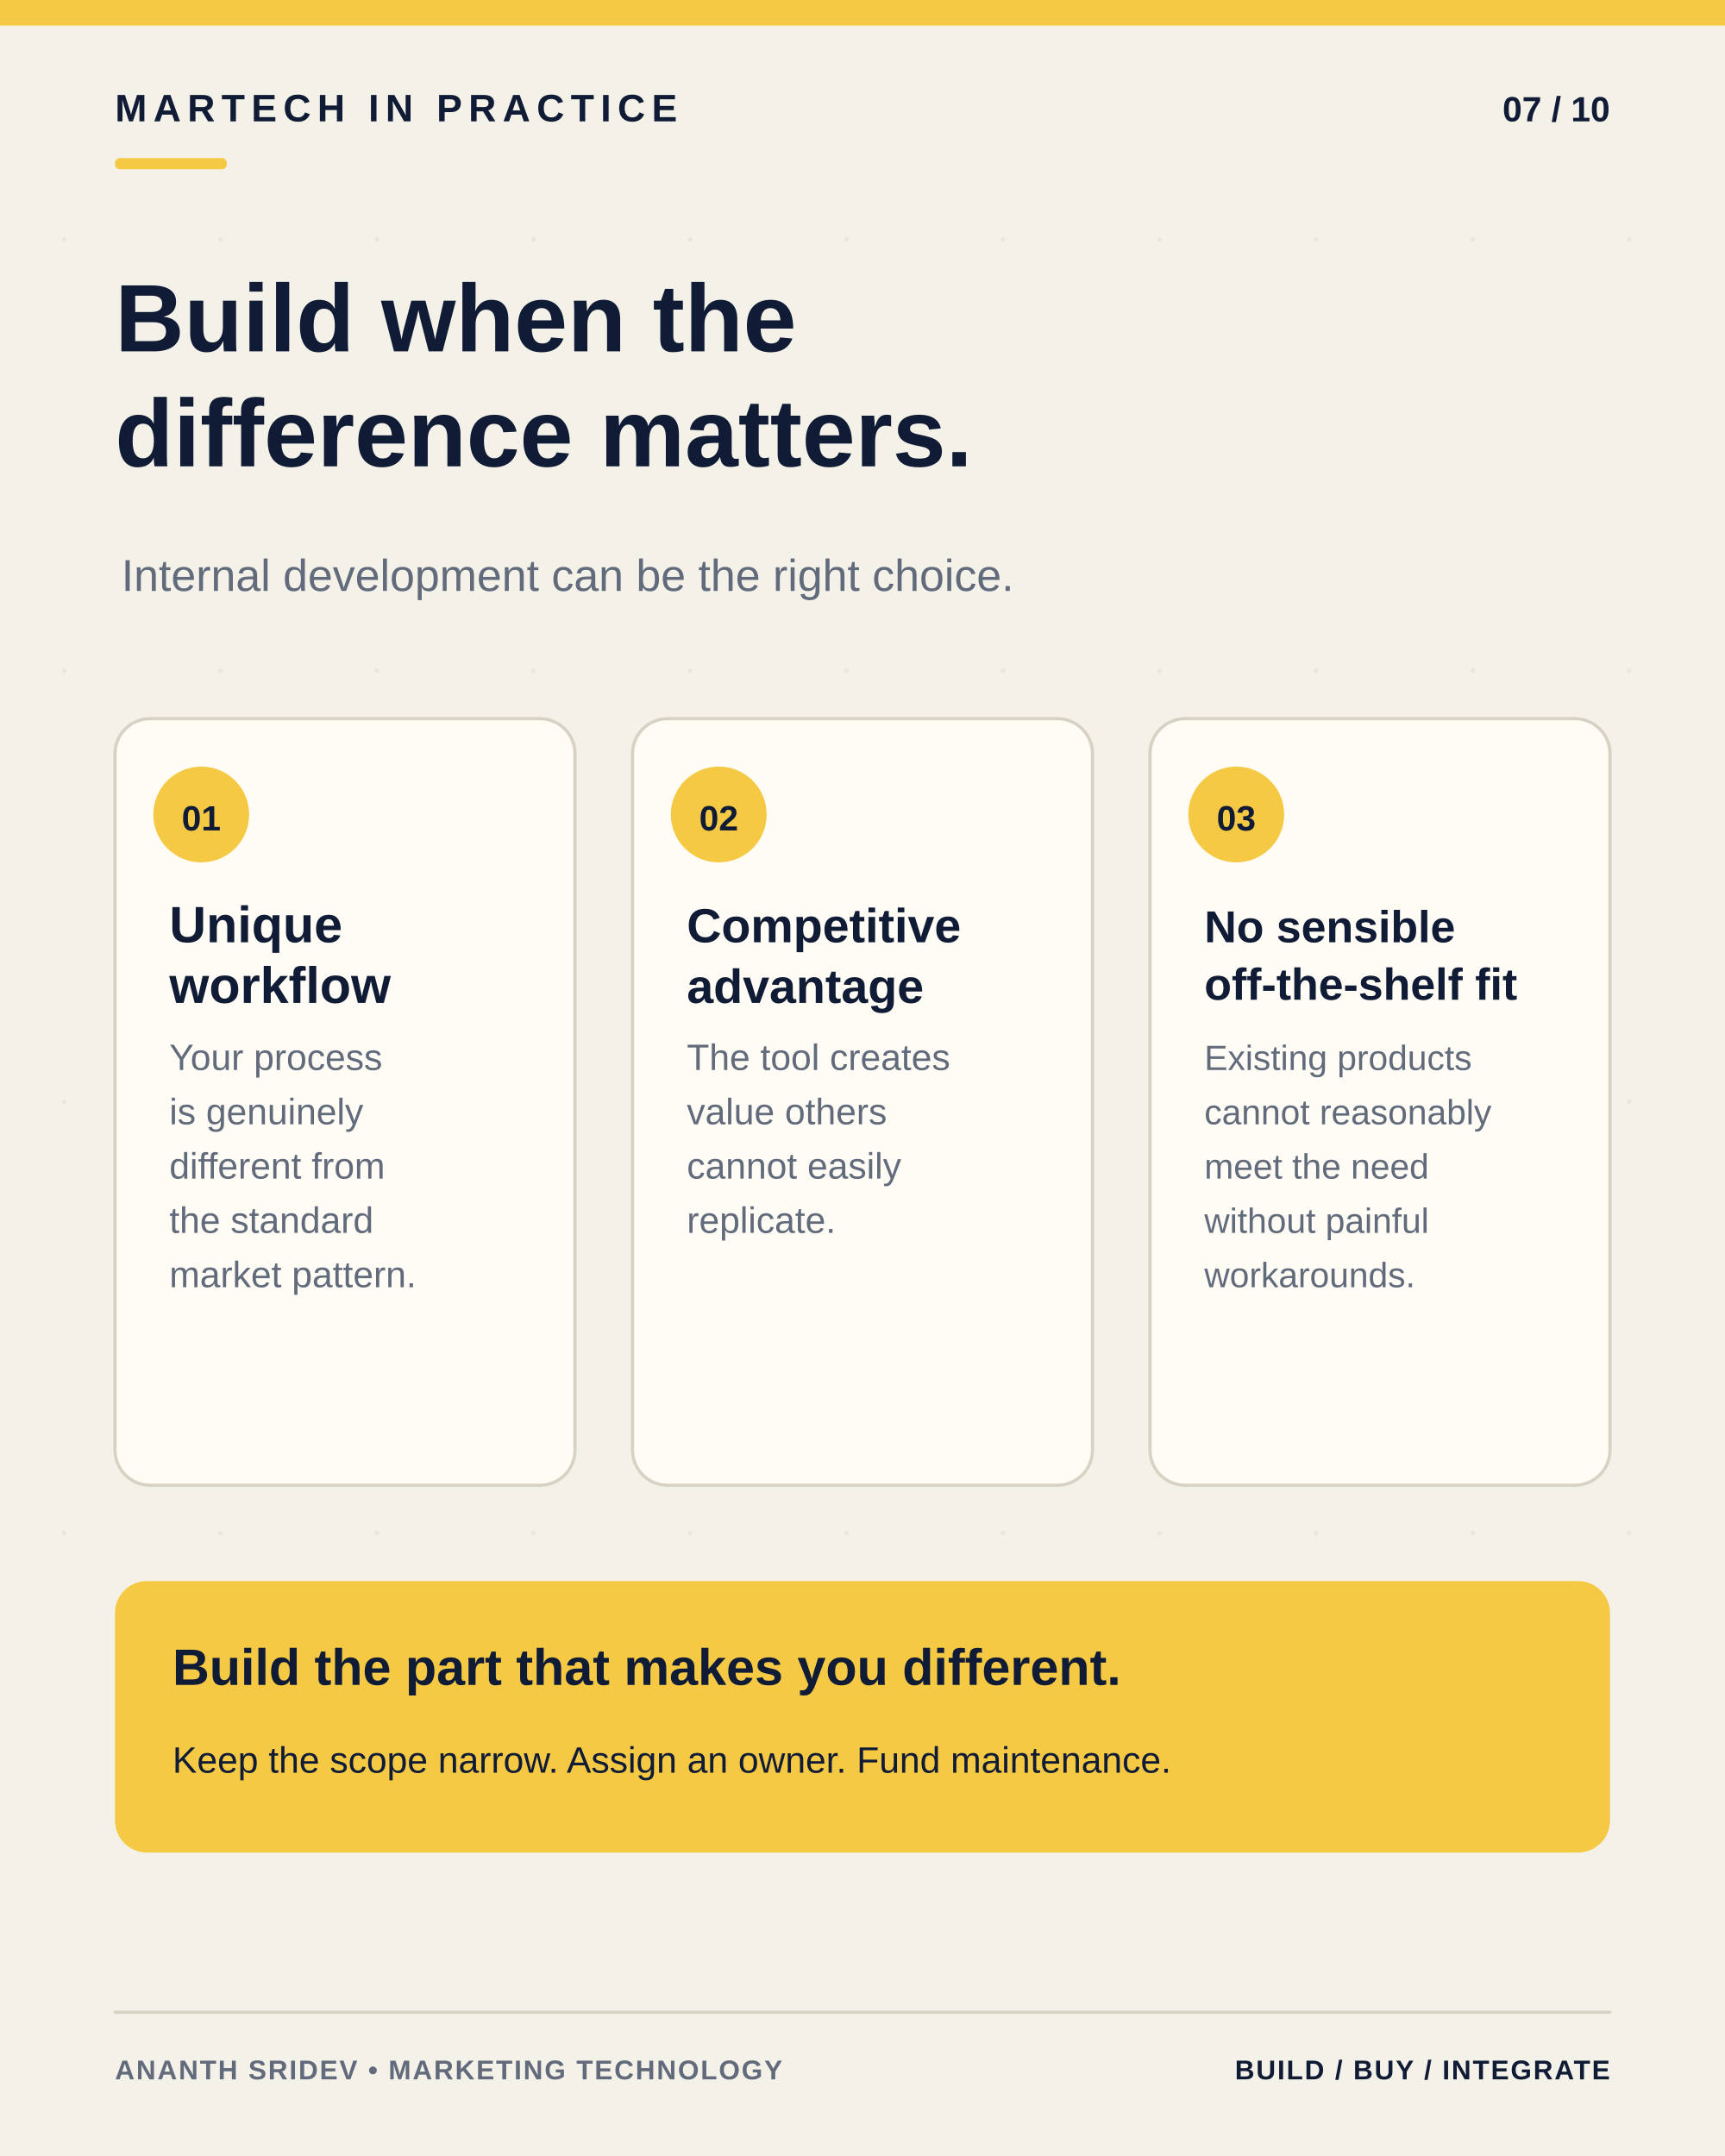
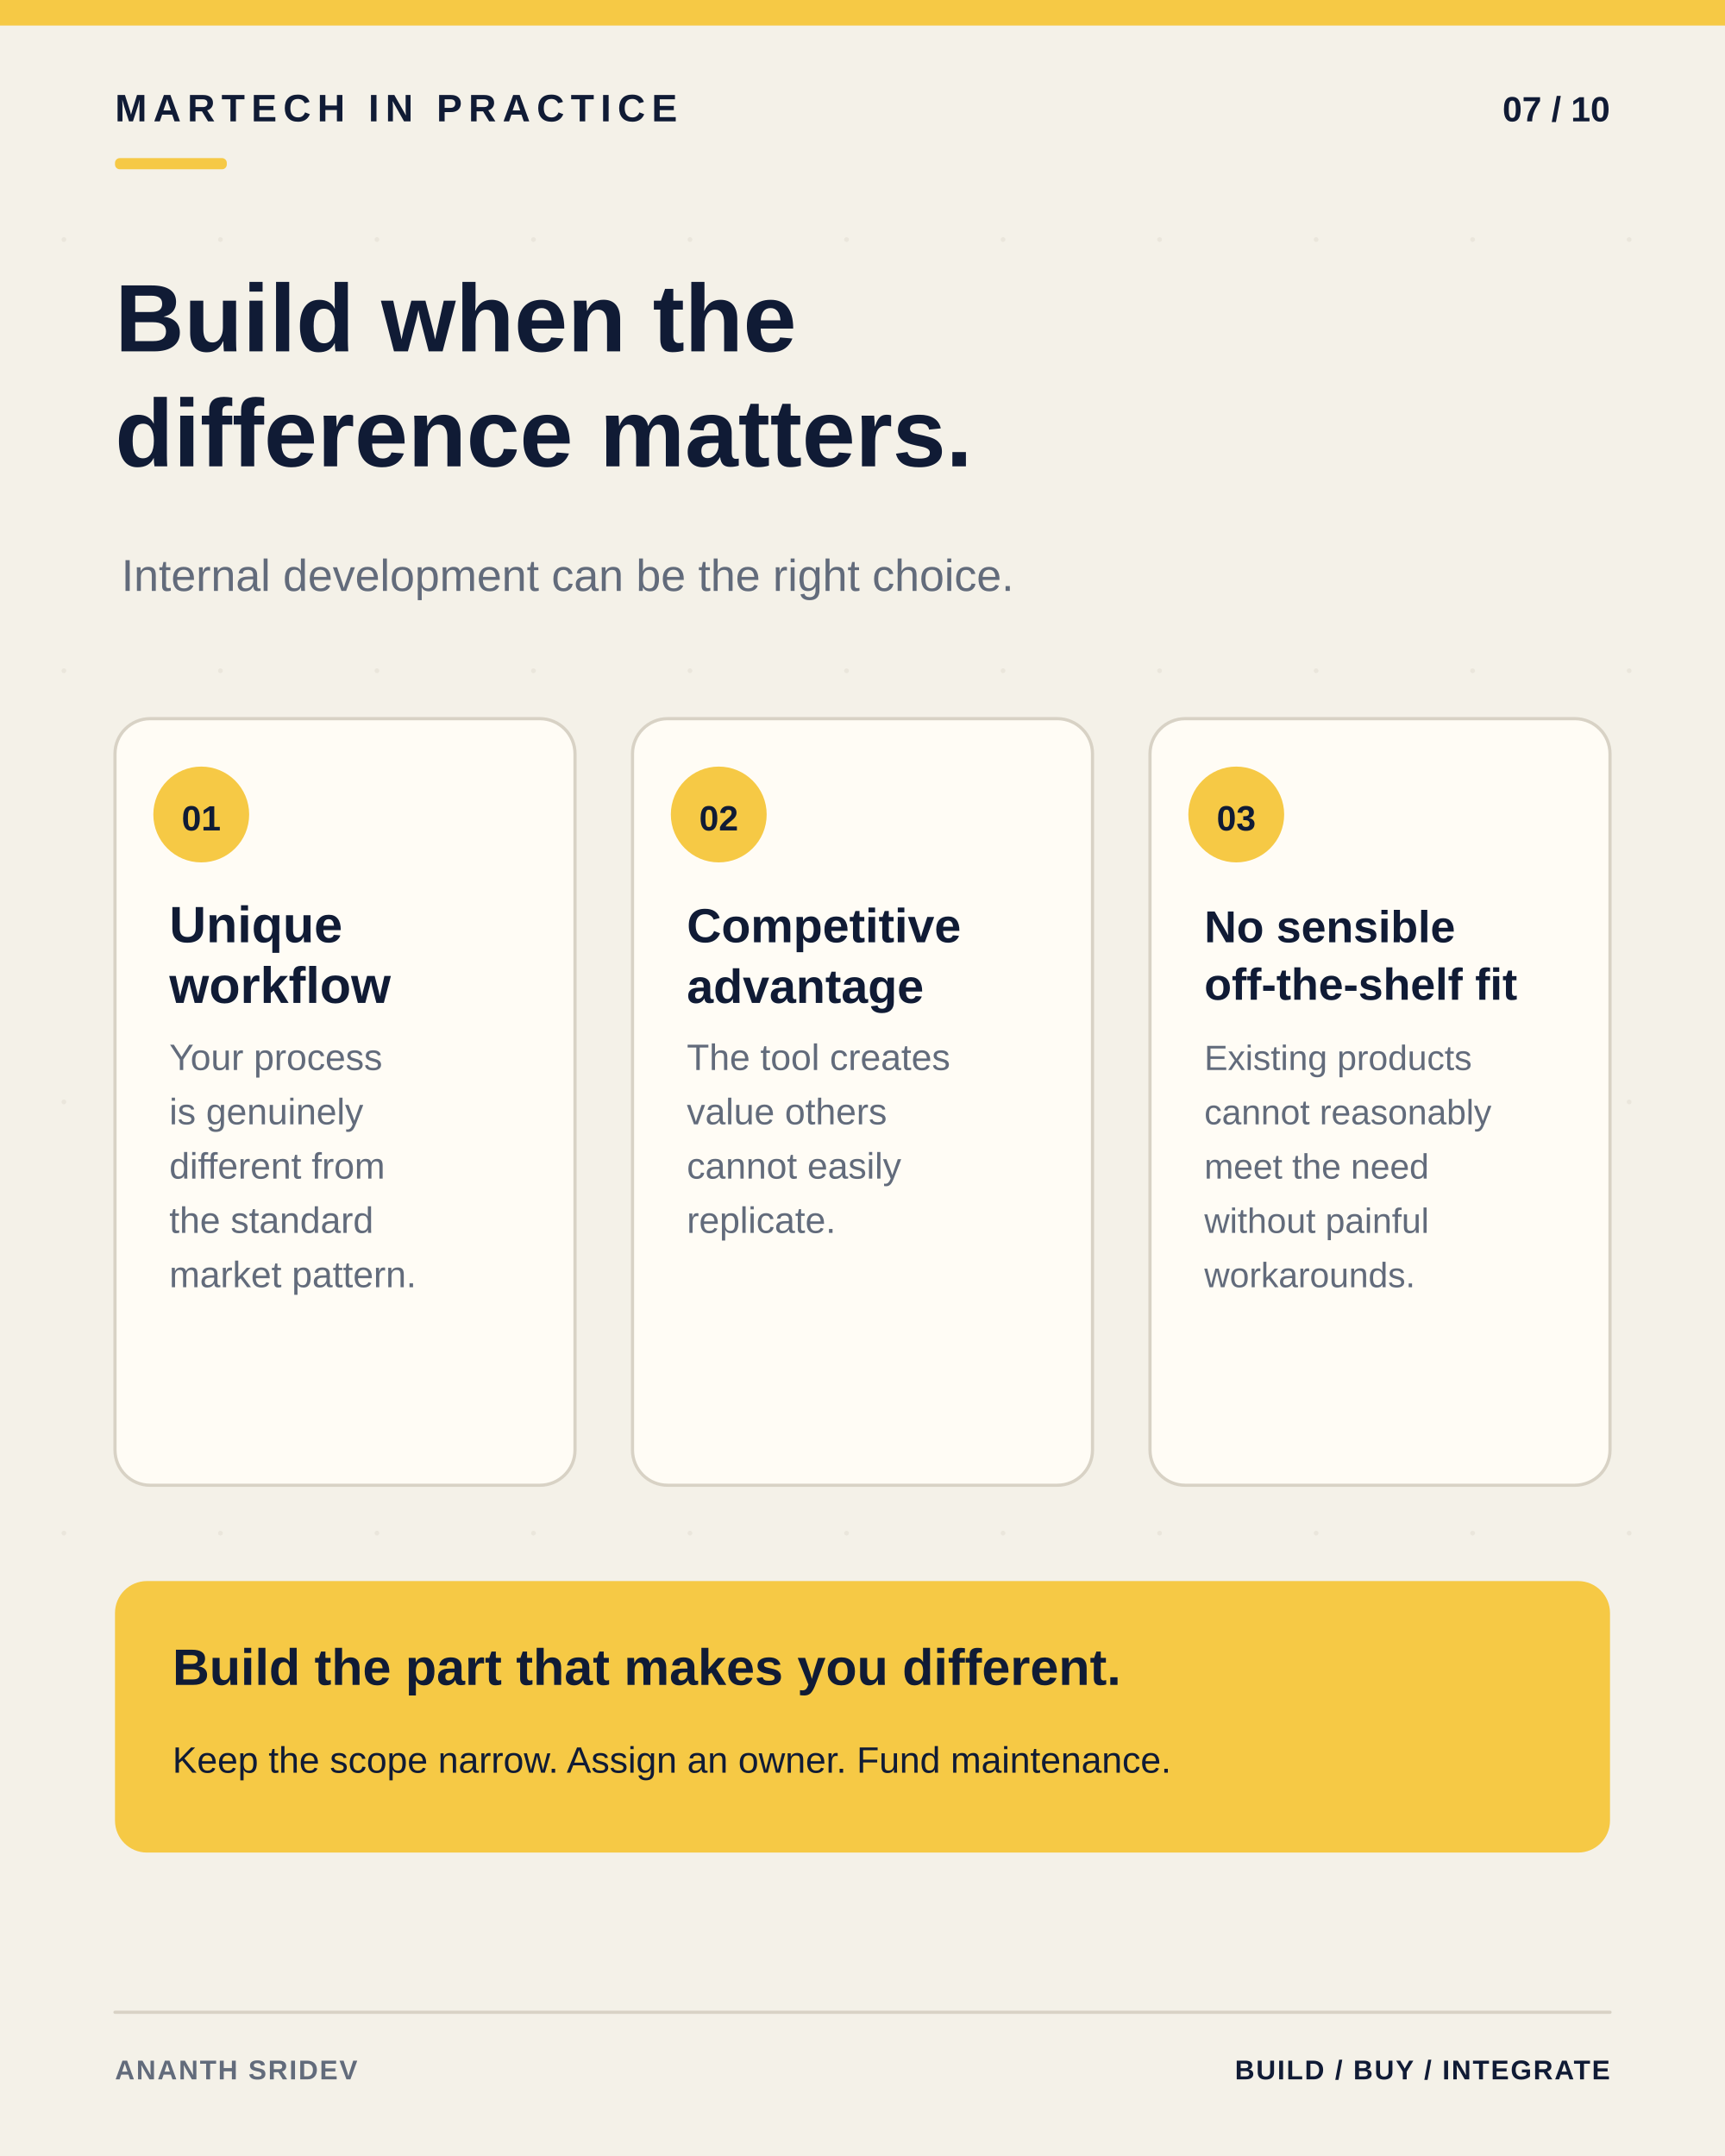
<svg xmlns="http://www.w3.org/2000/svg" width="1080" height="1350" viewBox="0 0 1080 1350">
  <rect width="1080" height="1350" fill="#F4F1E8" />
  <rect width="1080" height="16" fill="#F6C945" />
  <g opacity=".35" fill="#D8D2C5">
    <circle cx="40" cy="150" r="1.5" />
    <circle cx="138" cy="150" r="1.5" />
    <circle cx="236" cy="150" r="1.5" />
    <circle cx="334" cy="150" r="1.5" />
    <circle cx="432" cy="150" r="1.5" />
    <circle cx="530" cy="150" r="1.5" />
    <circle cx="628" cy="150" r="1.5" />
    <circle cx="726" cy="150" r="1.5" />
    <circle cx="824" cy="150" r="1.5" />
    <circle cx="922" cy="150" r="1.5" />
    <circle cx="1020" cy="150" r="1.5" />
    <circle cx="40" cy="420" r="1.5" />
    <circle cx="138" cy="420" r="1.5" />
    <circle cx="236" cy="420" r="1.5" />
    <circle cx="334" cy="420" r="1.5" />
    <circle cx="432" cy="420" r="1.5" />
    <circle cx="530" cy="420" r="1.5" />
    <circle cx="628" cy="420" r="1.5" />
    <circle cx="726" cy="420" r="1.5" />
    <circle cx="824" cy="420" r="1.5" />
    <circle cx="922" cy="420" r="1.5" />
    <circle cx="1020" cy="420" r="1.5" />
    <circle cx="40" cy="690" r="1.5" />
    <circle cx="138" cy="690" r="1.5" />
    <circle cx="236" cy="690" r="1.5" />
    <circle cx="334" cy="690" r="1.5" />
    <circle cx="432" cy="690" r="1.5" />
    <circle cx="530" cy="690" r="1.5" />
    <circle cx="628" cy="690" r="1.5" />
    <circle cx="726" cy="690" r="1.5" />
    <circle cx="824" cy="690" r="1.5" />
    <circle cx="922" cy="690" r="1.5" />
    <circle cx="1020" cy="690" r="1.5" />
    <circle cx="40" cy="960" r="1.5" />
    <circle cx="138" cy="960" r="1.5" />
    <circle cx="236" cy="960" r="1.5" />
    <circle cx="334" cy="960" r="1.5" />
    <circle cx="432" cy="960" r="1.5" />
    <circle cx="530" cy="960" r="1.5" />
    <circle cx="628" cy="960" r="1.5" />
    <circle cx="726" cy="960" r="1.5" />
    <circle cx="824" cy="960" r="1.5" />
    <circle cx="922" cy="960" r="1.5" />
    <circle cx="1020" cy="960" r="1.5" />
  </g>
  <text x="72" y="76" font-family="Arial, Helvetica, sans-serif" font-size="24" font-weight="700" fill="#101B35" text-anchor="start" letter-spacing="4">
    <tspan x="72" dy="0">MARTECH IN PRACTICE</tspan>
  </text>
  <rect x="72" y="99" width="70" height="7" rx="3" fill="#F6C945" stroke="none" stroke-width="0" />
  <text x="1008" y="76" font-family="Arial, Helvetica, sans-serif" font-size="22" font-weight="600" fill="#101B35" text-anchor="end">
    <tspan x="1008" dy="0">07 / 10</tspan>
  </text>
  <text x="72" y="220" font-family="Arial, Helvetica, sans-serif" font-size="60" font-weight="800" fill="#101B35" text-anchor="start">
    <tspan x="72" dy="0">Build when the</tspan>
    <tspan x="72" dy="72">difference matters.</tspan>
  </text>
  <text x="76" y="370" font-family="Arial, Helvetica, sans-serif" font-size="28" font-weight="400" fill="#626B7B" text-anchor="start">
    <tspan x="76" dy="0">Internal development can be the right choice.</tspan>
  </text>
  <rect x="72" y="450" width="288" height="480" rx="22" fill="#FFFCF5" stroke="#D8D2C5" stroke-width="2" />
  <circle cx="126" cy="510" r="30" fill="#F6C945" stroke="none" stroke-width="0" />
  <text x="126" y="520" font-family="Arial, Helvetica, sans-serif" font-size="22" font-weight="800" fill="#101B35" text-anchor="middle">
    <tspan x="126" dy="0">01</tspan>
  </text>
  <text x="106" y="590" font-family="Arial, Helvetica, sans-serif" font-size="32" font-weight="700" fill="#101B35" text-anchor="start">
    <tspan x="106" dy="0">Unique</tspan>
    <tspan x="106" dy="38">workflow</tspan>
  </text>
  <text x="106" y="670" font-family="Arial, Helvetica, sans-serif" font-size="23" font-weight="400" fill="#626B7B" text-anchor="start">
    <tspan x="106" dy="0">Your process</tspan>
    <tspan x="106" dy="34">is genuinely</tspan>
    <tspan x="106" dy="34">different from</tspan>
    <tspan x="106" dy="34">the standard</tspan>
    <tspan x="106" dy="34">market pattern.</tspan>
  </text>
  <rect x="396" y="450" width="288" height="480" rx="22" fill="#FFFCF5" stroke="#D8D2C5" stroke-width="2" />
  <circle cx="450" cy="510" r="30" fill="#F6C945" stroke="none" stroke-width="0" />
  <text x="450" y="520" font-family="Arial, Helvetica, sans-serif" font-size="22" font-weight="800" fill="#101B35" text-anchor="middle">
    <tspan x="450" dy="0">02</tspan>
  </text>
  <text x="430" y="590" font-family="Arial, Helvetica, sans-serif" font-size="30" font-weight="700" fill="#101B35" text-anchor="start">
    <tspan x="430" dy="0">Competitive</tspan>
    <tspan x="430" dy="38">advantage</tspan>
  </text>
  <text x="430" y="670" font-family="Arial, Helvetica, sans-serif" font-size="23" font-weight="400" fill="#626B7B" text-anchor="start">
    <tspan x="430" dy="0">The tool creates</tspan>
    <tspan x="430" dy="34">value others</tspan>
    <tspan x="430" dy="34">cannot easily</tspan>
    <tspan x="430" dy="34">replicate.</tspan>
  </text>
  <rect x="720" y="450" width="288" height="480" rx="22" fill="#FFFCF5" stroke="#D8D2C5" stroke-width="2" />
  <circle cx="774" cy="510" r="30" fill="#F6C945" stroke="none" stroke-width="0" />
  <text x="774" y="520" font-family="Arial, Helvetica, sans-serif" font-size="22" font-weight="800" fill="#101B35" text-anchor="middle">
    <tspan x="774" dy="0">03</tspan>
  </text>
  <text x="754" y="590" font-family="Arial, Helvetica, sans-serif" font-size="28" font-weight="700" fill="#101B35" text-anchor="start">
    <tspan x="754" dy="0">No sensible</tspan>
    <tspan x="754" dy="36">off-the-shelf fit</tspan>
  </text>
  <text x="754" y="670" font-family="Arial, Helvetica, sans-serif" font-size="22" font-weight="400" fill="#626B7B" text-anchor="start">
    <tspan x="754" dy="0">Existing products</tspan>
    <tspan x="754" dy="34">cannot reasonably</tspan>
    <tspan x="754" dy="34">meet the need</tspan>
    <tspan x="754" dy="34">without painful</tspan>
    <tspan x="754" dy="34">workarounds.</tspan>
  </text>
  <rect x="72" y="990" width="936" height="170" rx="20" fill="#F6C945" stroke="none" stroke-width="0" />
  <text x="108" y="1055" font-family="Arial, Helvetica, sans-serif" font-size="32" font-weight="800" fill="#101B35" text-anchor="start">
    <tspan x="108" dy="0">Build the part that makes you different.</tspan>
  </text>
  <text x="108" y="1110" font-family="Arial, Helvetica, sans-serif" font-size="23" font-weight="500" fill="#101B35" text-anchor="start">
    <tspan x="108" dy="0">Keep the scope narrow. Assign an owner. Fund maintenance.</tspan>
  </text>
  <line x1="72" y1="1260" x2="1008" y2="1260" stroke="#D8D2C5" stroke-width="2" stroke-linecap="round" />
  <text x="72" y="1302" font-family="Arial, Helvetica, sans-serif" font-size="17" font-weight="600" fill="#626B7B" text-anchor="start" letter-spacing="1">
-     <tspan x="72" dy="0">ANANTH SRIDEV  •  MARKETING TECHNOLOGY</tspan>
+     <tspan x="72" dy="0">ANANTH SRIDEV</tspan>
  </text>
  <text x="1008" y="1302" font-family="Arial, Helvetica, sans-serif" font-size="17" font-weight="700" fill="#101B35" text-anchor="end" letter-spacing="1">
    <tspan x="1008" dy="0">BUILD  /  BUY  /  INTEGRATE</tspan>
  </text>
</svg>
